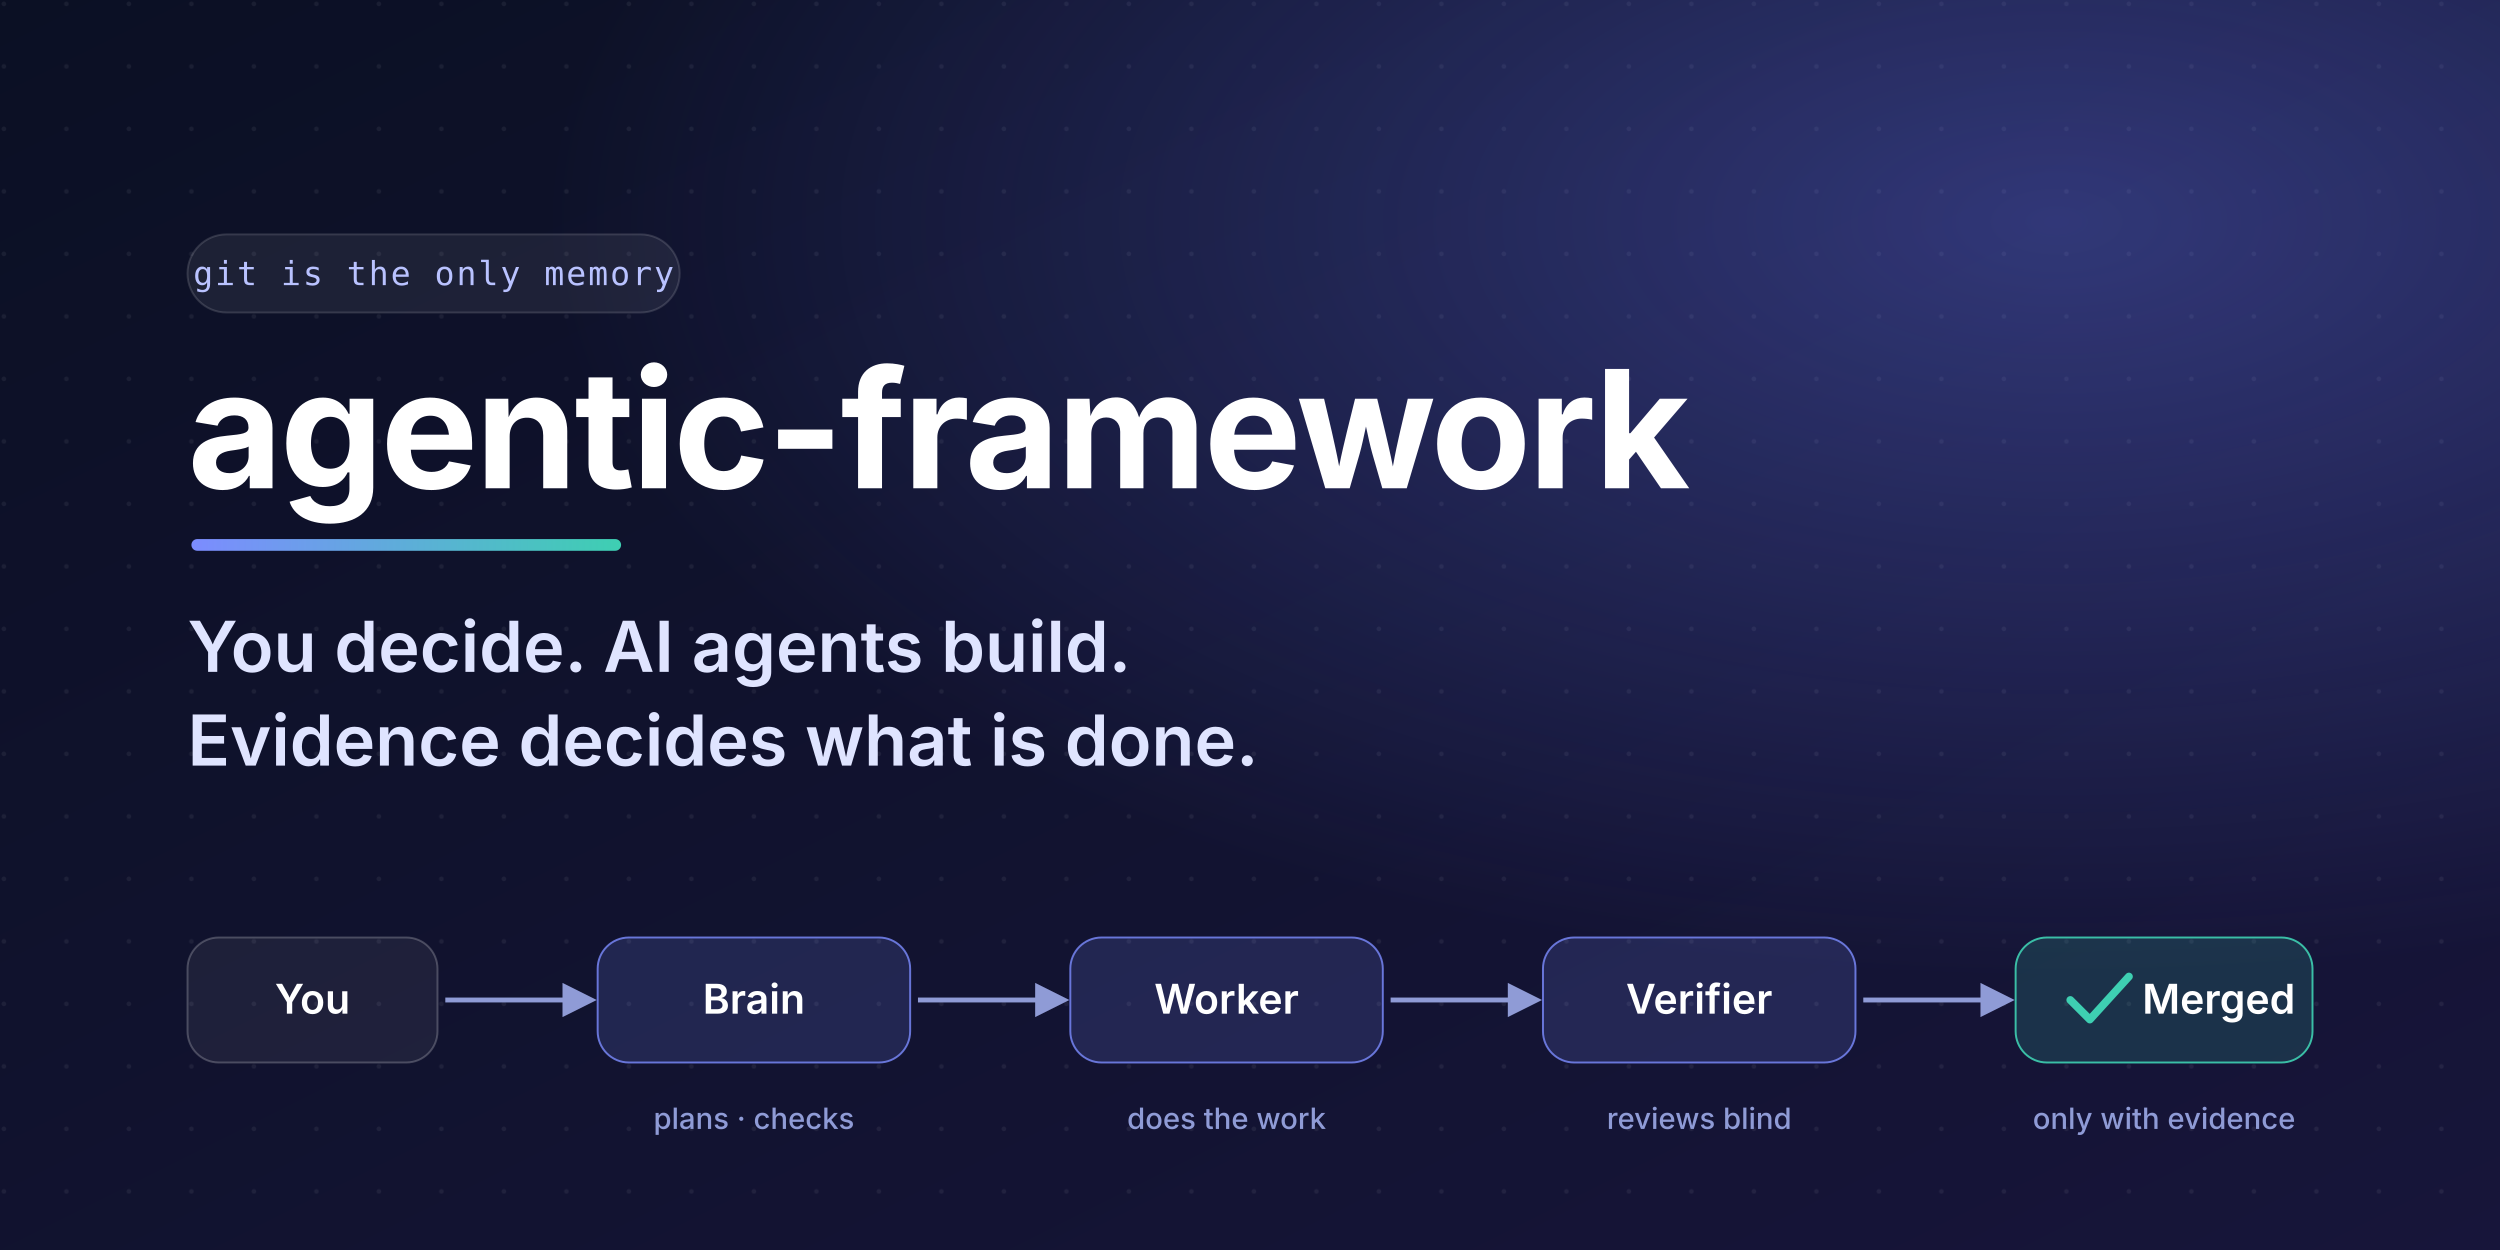
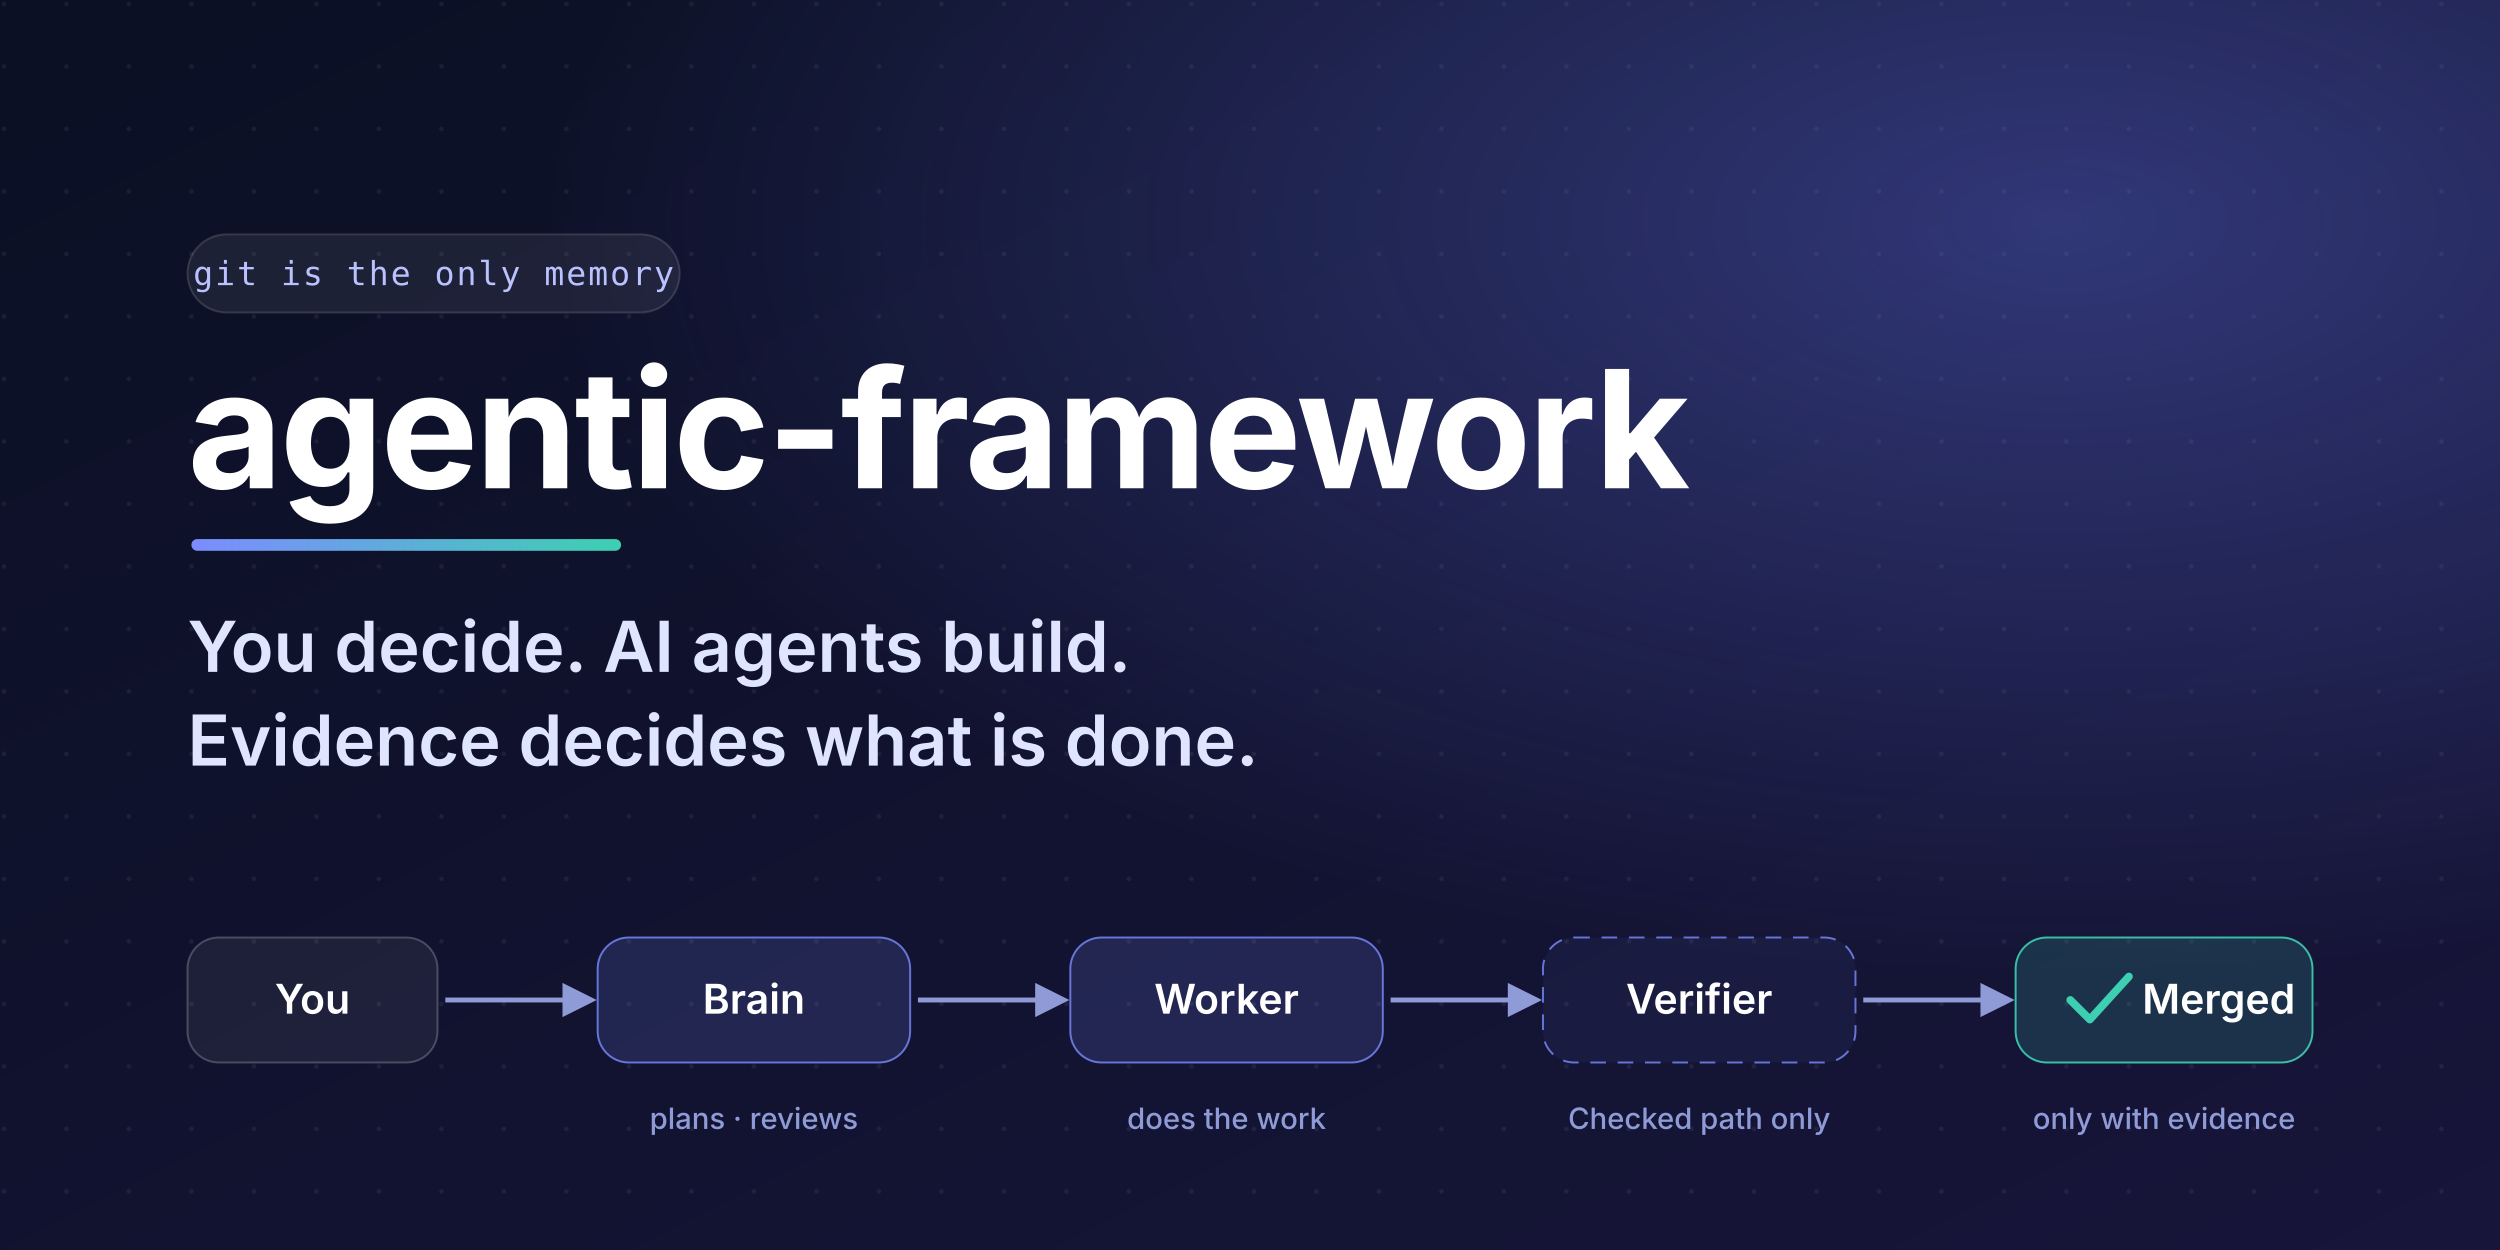
<svg xmlns="http://www.w3.org/2000/svg" viewBox="0 0 1280 640" width="1280" height="640" role="img" aria-labelledby="t d">
  <defs>
    <linearGradient id="bg" x1="0" y1="0" x2="1" y2="1">
      <stop offset="0" stop-color="#0b1024" />
      <stop offset="1" stop-color="#17153a" />
    </linearGradient>
    <radialGradient id="glow" cx="0.82" cy="0.18" r="0.6">
      <stop offset="0" stop-color="#6d7cff" stop-opacity="0.35" />
      <stop offset="1" stop-color="#6d7cff" stop-opacity="0" />
    </radialGradient>
    <pattern id="dots" width="32" height="32" patternUnits="userSpaceOnUse">
      <circle cx="2" cy="2" r="1.2" fill="#ffffff" fill-opacity="0.06" />
    </pattern>
    <linearGradient id="accent" x1="0" y1="0" x2="1" y2="0">
      <stop offset="0" stop-color="#7c8cff" />
      <stop offset="1" stop-color="#3ecfb2" />
    </linearGradient>
    <marker id="arrow" viewBox="0 0 10 10" refX="8" refY="5" markerWidth="7" markerHeight="7" orient="auto">
      <path d="M0,0 L10,5 L0,10 z" fill="#8f9bd6" />
    </marker>
  </defs>
  <rect width="1280" height="640" fill="url(#bg)" />
  <rect width="1280" height="640" fill="url(#dots)" />
  <rect width="1280" height="640" fill="url(#glow)" />
  <g font-family="Inter, 'Segoe UI', Helvetica, Arial, sans-serif">
    <rect x="96" y="120" width="252" height="40" rx="20" fill="#ffffff" fill-opacity="0.07" stroke="#ffffff" stroke-opacity="0.14" />
    <text x="222" y="146" text-anchor="middle" font-family="'SF Mono', Menlo, Consolas, monospace" font-size="17" fill="#b9c2ff" letter-spacing="1">git is the only memory</text>
    <text x="96" y="250" font-size="84" font-weight="700" fill="#ffffff" letter-spacing="-1.5">agentic-framework</text>
    <rect x="98" y="276" width="220" height="6" rx="3" fill="url(#accent)" />
    <text x="96" y="344" font-size="36" font-weight="600" fill="#dfe4ff">You decide. AI agents build.</text>
    <text x="96" y="392" font-size="36" font-weight="600" fill="#dfe4ff">Evidence decides what is done.</text>
  </g>
  <g font-family="Inter, 'Segoe UI', Helvetica, Arial, sans-serif" font-size="21" font-weight="600" text-anchor="middle">
    <line x1="228" y1="512" x2="302" y2="512" stroke="#8f9bd6" stroke-width="2.5" marker-end="url(#arrow)" />
    <line x1="470" y1="512" x2="544" y2="512" stroke="#8f9bd6" stroke-width="2.5" marker-end="url(#arrow)" />
    <line x1="712" y1="512" x2="786" y2="512" stroke="#8f9bd6" stroke-width="2.5" marker-end="url(#arrow)" />
    <line x1="954" y1="512" x2="1028" y2="512" stroke="#8f9bd6" stroke-width="2.5" marker-end="url(#arrow)" />
    <rect x="96" y="480" width="128" height="64" rx="16" fill="#ffffff" fill-opacity="0.06" stroke="#ffffff" stroke-opacity="0.22" />
    <text x="160" y="519" fill="#ffffff">You</text>
    <rect x="306" y="480" width="160" height="64" rx="16" fill="#7c8cff" fill-opacity="0.16" stroke="#7c8cff" stroke-opacity="0.8" />
    <text x="386" y="519" fill="#ffffff">Brain</text>
    <rect x="548" y="480" width="160" height="64" rx="16" fill="#7c8cff" fill-opacity="0.16" stroke="#7c8cff" stroke-opacity="0.8" />
    <text x="628" y="519" fill="#ffffff">Worker</text>
-     <rect x="790" y="480" width="160" height="64" rx="16" fill="#7c8cff" fill-opacity="0.16" stroke="#7c8cff" stroke-opacity="0.8" />
+     <rect x="790" y="480" width="160" height="64" rx="16" fill="#7c8cff" fill-opacity="0.06" stroke="#7c8cff" stroke-opacity="0.8" stroke-dasharray="8 6" />
    <text x="870" y="519" fill="#ffffff">Verifier</text>
    <rect x="1032" y="480" width="152" height="64" rx="16" fill="#3ecfb2" fill-opacity="0.16" stroke="#3ecfb2" stroke-opacity="0.9" />
    <path d="M1060 512 l10 10 l20 -22" fill="none" stroke="#3ecfb2" stroke-width="4" stroke-linecap="round" stroke-linejoin="round" />
    <text x="1136" y="519" fill="#ffffff">Merged</text>
-     <text x="386" y="578" font-size="15" font-weight="500" fill="#8f9bd6">plans · checks</text>
+     <text x="386" y="578" font-size="15" font-weight="500" fill="#8f9bd6">plans · reviews</text>
    <text x="628" y="578" font-size="15" font-weight="500" fill="#8f9bd6">does the work</text>
-     <text x="870" y="578" font-size="15" font-weight="500" fill="#8f9bd6">reviews blind</text>
+     <text x="870" y="578" font-size="15" font-weight="500" fill="#8f9bd6">Checked path only</text>
    <text x="1108" y="578" font-size="15" font-weight="500" fill="#8f9bd6">only with evidence</text>
  </g>
</svg>
